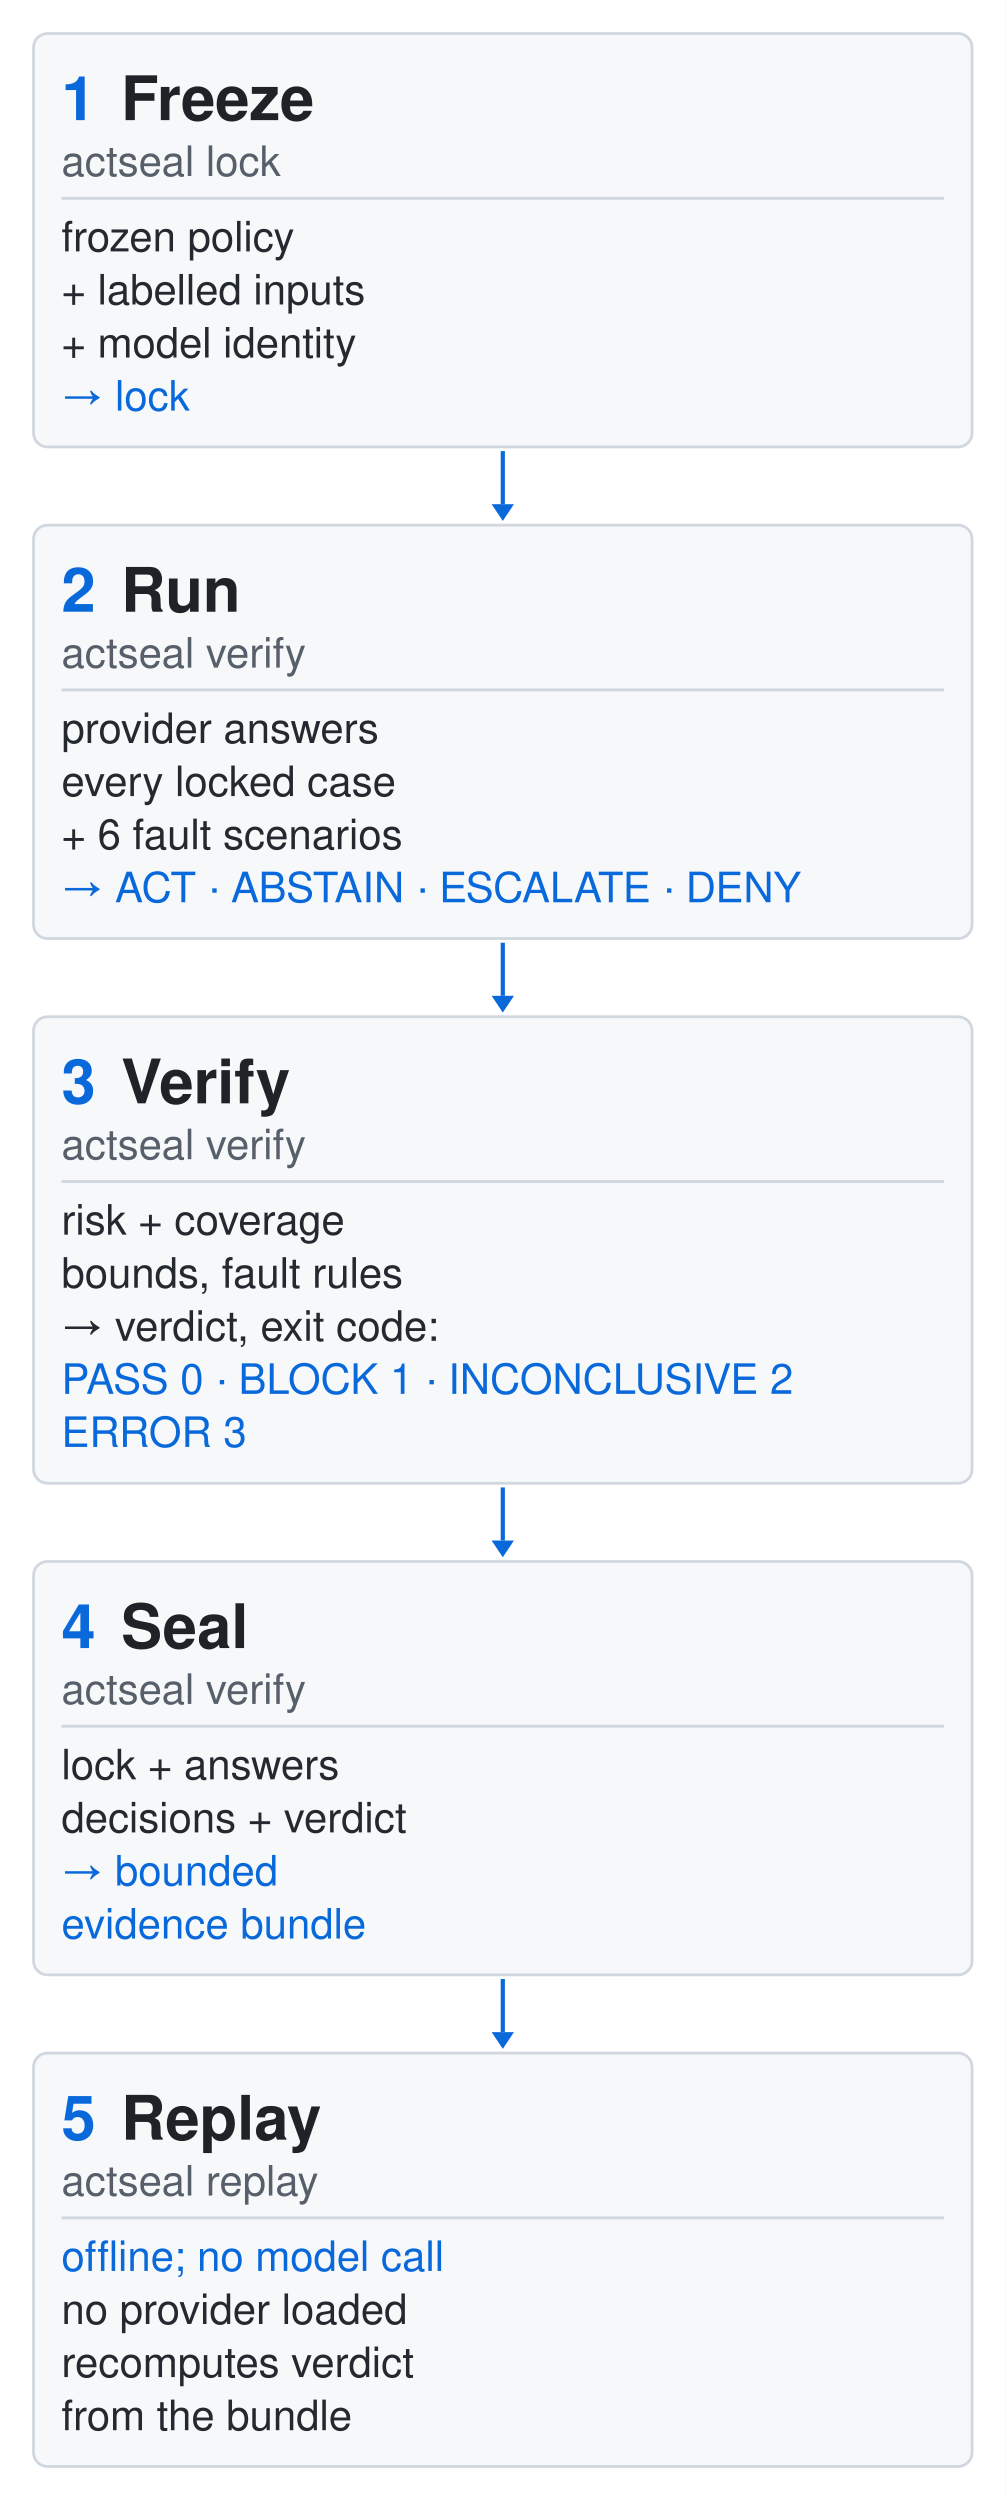
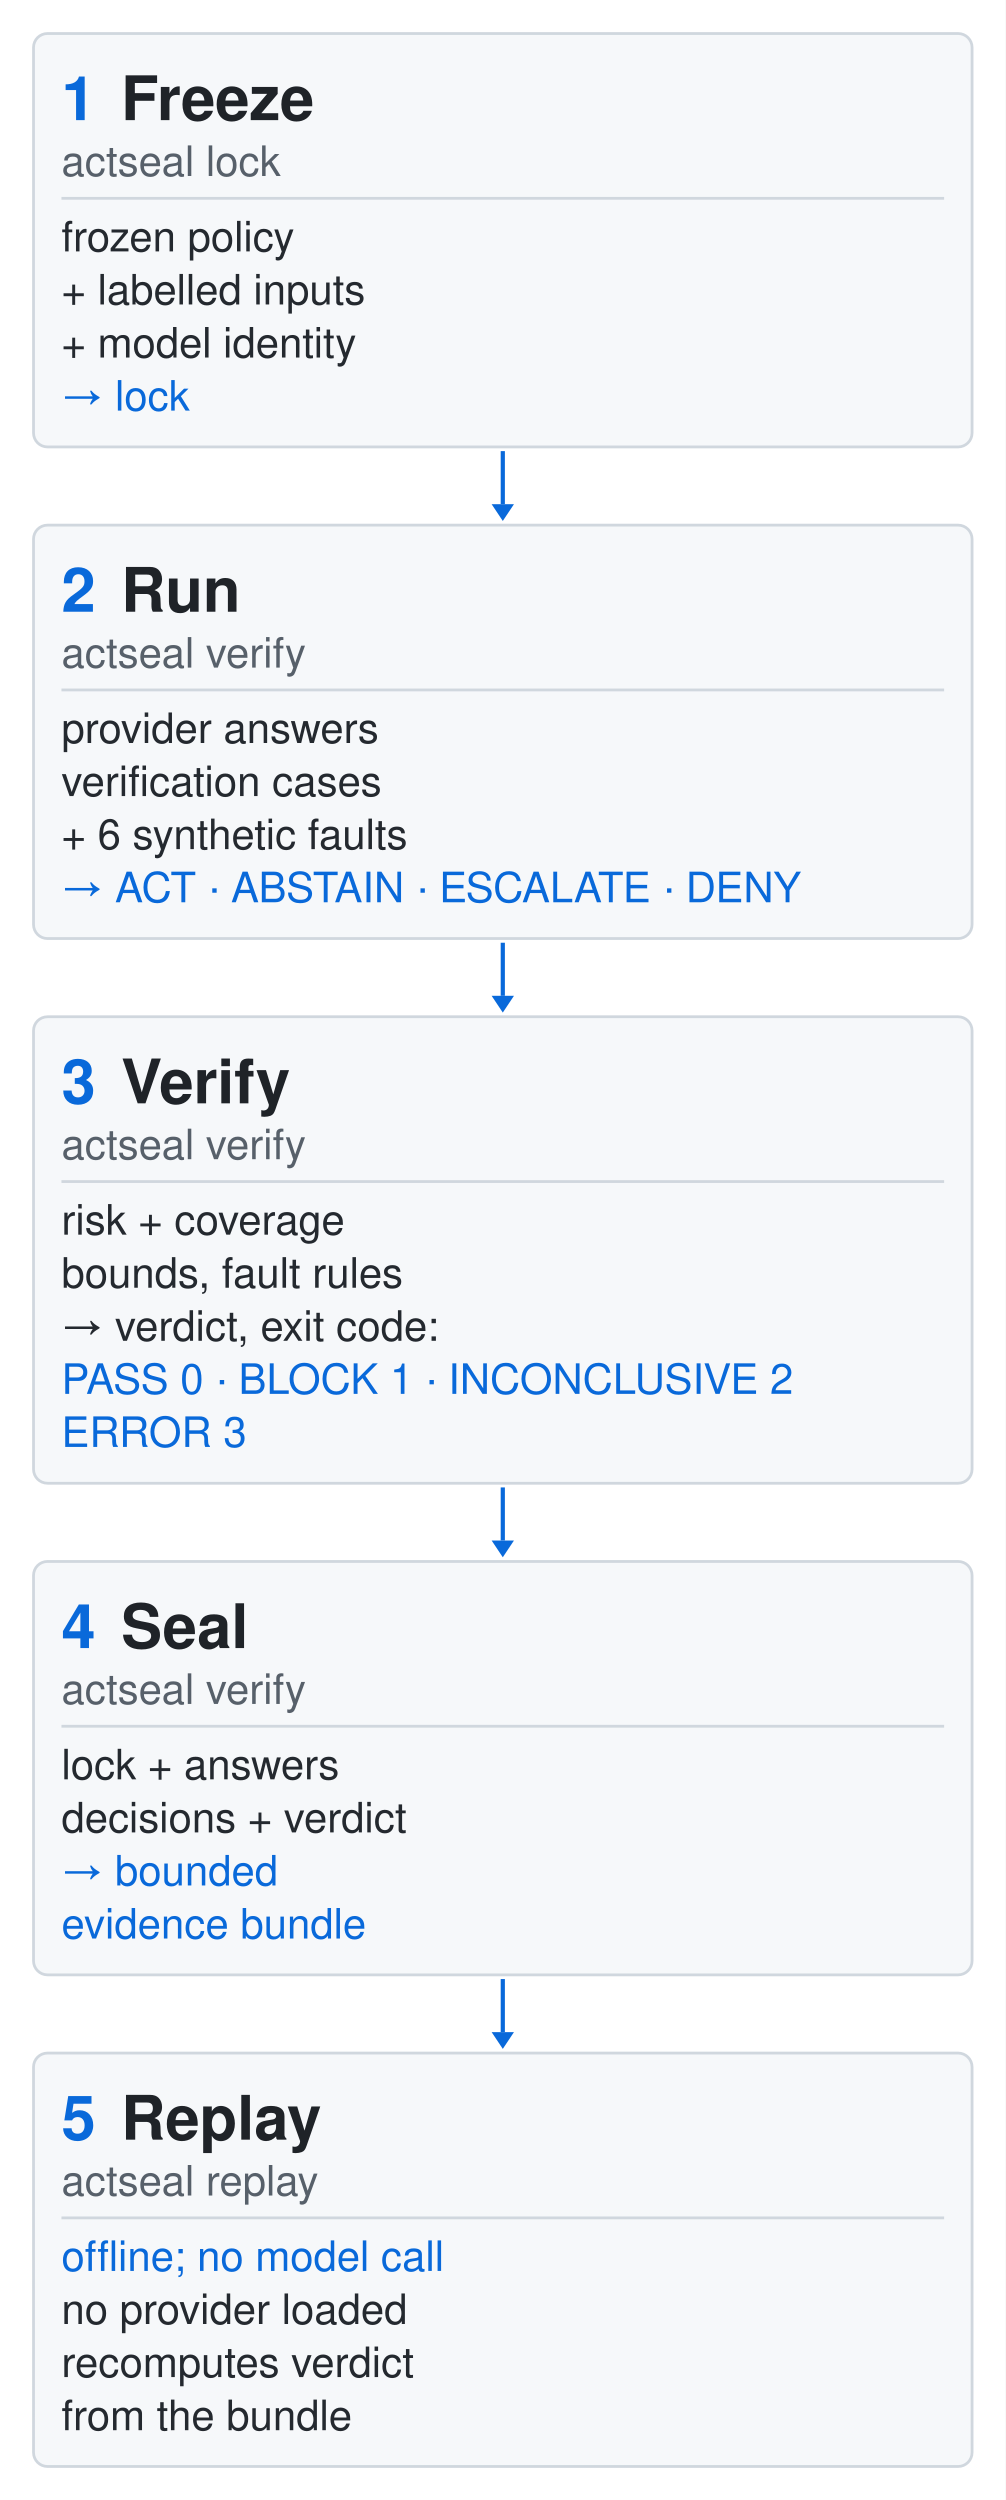
<svg xmlns="http://www.w3.org/2000/svg" aria-labelledby="title desc" height="1790" role="img" viewBox="0 0 720 1790" width="720">
  <rect fill="#ffffff" height="1790" width="720" x="0" y="0" />
  <g font-family="Helvetica, Arial, Liberation Sans, sans-serif" id="stage-freeze">
    <rect fill="#f6f8fa" height="296" rx="10" stroke="#d0d7de" stroke-width="2" width="672" x="24" y="24" />
    <text fill="#1f2328" font-size="44" font-weight="bold" x="44" y="86">
      <tspan fill="#0969da">1</tspan>
      <tspan dx="6">Freeze</tspan>
    </text>
    <text fill="#57606a" font-size="30" x="44" y="126">actseal lock</text>
    <line stroke="#d0d7de" stroke-width="2" x1="44" x2="676" y1="142" y2="142" />
    <text fill="#24292f" font-size="30" x="44" y="180">frozen policy</text>
    <text fill="#24292f" font-size="30" x="44" y="218">+ labelled inputs</text>
    <text fill="#24292f" font-size="30" x="44" y="256">+ model identity</text>
    <text fill="#0969da" font-size="30" x="44" y="294">→ lock</text>
    <line stroke="#0969da" stroke-width="3" x1="360" x2="360" y1="323" y2="361" />
    <polygon fill="#0969da" points="360,373 352,361 368,361" />
  </g>
  <g font-family="Helvetica, Arial, Liberation Sans, sans-serif" id="stage-run">
    <rect fill="#f6f8fa" height="296" rx="10" stroke="#d0d7de" stroke-width="2" width="672" x="24" y="376" />
    <text fill="#1f2328" font-size="44" font-weight="bold" x="44" y="438">
      <tspan fill="#0969da">2</tspan>
      <tspan dx="6">Run</tspan>
    </text>
    <text fill="#57606a" font-size="30" x="44" y="478">actseal verify</text>
    <line stroke="#d0d7de" stroke-width="2" x1="44" x2="676" y1="494" y2="494" />
    <text fill="#24292f" font-size="30" x="44" y="532">provider answers</text>
-     <text fill="#24292f" font-size="30" x="44" y="570">every locked case</text>
-     <text fill="#24292f" font-size="30" x="44" y="608">+ 6 fault scenarios</text>
+     <text fill="#24292f" font-size="30" x="44" y="570">verification cases</text>
+     <text fill="#24292f" font-size="30" x="44" y="608">+ 6 synthetic faults</text>
    <text fill="#0969da" font-size="30" x="44" y="646">→ ACT · ABSTAIN · ESCALATE · DENY</text>
    <line stroke="#0969da" stroke-width="3" x1="360" x2="360" y1="675" y2="713" />
    <polygon fill="#0969da" points="360,725 352,713 368,713" />
  </g>
  <g font-family="Helvetica, Arial, Liberation Sans, sans-serif" id="stage-verify">
    <rect fill="#f6f8fa" height="334" rx="10" stroke="#d0d7de" stroke-width="2" width="672" x="24" y="728" />
    <text fill="#1f2328" font-size="44" font-weight="bold" x="44" y="790">
      <tspan fill="#0969da">3</tspan>
      <tspan dx="6">Verify</tspan>
    </text>
    <text fill="#57606a" font-size="30" x="44" y="830">actseal verify</text>
    <line stroke="#d0d7de" stroke-width="2" x1="44" x2="676" y1="846" y2="846" />
    <text fill="#24292f" font-size="30" x="44" y="884">risk + coverage</text>
    <text fill="#24292f" font-size="30" x="44" y="922">bounds, fault rules</text>
    <text fill="#24292f" font-size="30" x="44" y="960">→ verdict, exit code:</text>
    <text fill="#0969da" font-size="30" x="44" y="998">PASS 0 · BLOCK 1 · INCONCLUSIVE 2</text>
    <text fill="#0969da" font-size="30" x="44" y="1036">ERROR 3</text>
    <line stroke="#0969da" stroke-width="3" x1="360" x2="360" y1="1065" y2="1103" />
    <polygon fill="#0969da" points="360,1115 352,1103 368,1103" />
  </g>
  <g font-family="Helvetica, Arial, Liberation Sans, sans-serif" id="stage-seal">
    <rect fill="#f6f8fa" height="296" rx="10" stroke="#d0d7de" stroke-width="2" width="672" x="24" y="1118" />
    <text fill="#1f2328" font-size="44" font-weight="bold" x="44" y="1180">
      <tspan fill="#0969da">4</tspan>
      <tspan dx="6">Seal</tspan>
    </text>
    <text fill="#57606a" font-size="30" x="44" y="1220">actseal verify</text>
    <line stroke="#d0d7de" stroke-width="2" x1="44" x2="676" y1="1236" y2="1236" />
    <text fill="#24292f" font-size="30" x="44" y="1274">lock + answers</text>
    <text fill="#24292f" font-size="30" x="44" y="1312">decisions + verdict</text>
    <text fill="#0969da" font-size="30" x="44" y="1350">→ bounded</text>
    <text fill="#0969da" font-size="30" x="44" y="1388">evidence bundle</text>
    <line stroke="#0969da" stroke-width="3" x1="360" x2="360" y1="1417" y2="1455" />
    <polygon fill="#0969da" points="360,1467 352,1455 368,1455" />
  </g>
  <g font-family="Helvetica, Arial, Liberation Sans, sans-serif" id="stage-replay">
    <rect fill="#f6f8fa" height="296" rx="10" stroke="#d0d7de" stroke-width="2" width="672" x="24" y="1470" />
    <text fill="#1f2328" font-size="44" font-weight="bold" x="44" y="1532">
      <tspan fill="#0969da">5</tspan>
      <tspan dx="6">Replay</tspan>
    </text>
    <text fill="#57606a" font-size="30" x="44" y="1572">actseal replay</text>
    <line stroke="#d0d7de" stroke-width="2" x1="44" x2="676" y1="1588" y2="1588" />
    <text fill="#0969da" font-size="30" x="44" y="1626">offline; no model call</text>
    <text fill="#24292f" font-size="30" x="44" y="1664">no provider loaded</text>
    <text fill="#24292f" font-size="30" x="44" y="1702">recomputes verdict</text>
    <text fill="#24292f" font-size="30" x="44" y="1740">from the bundle</text>
  </g>
</svg>
